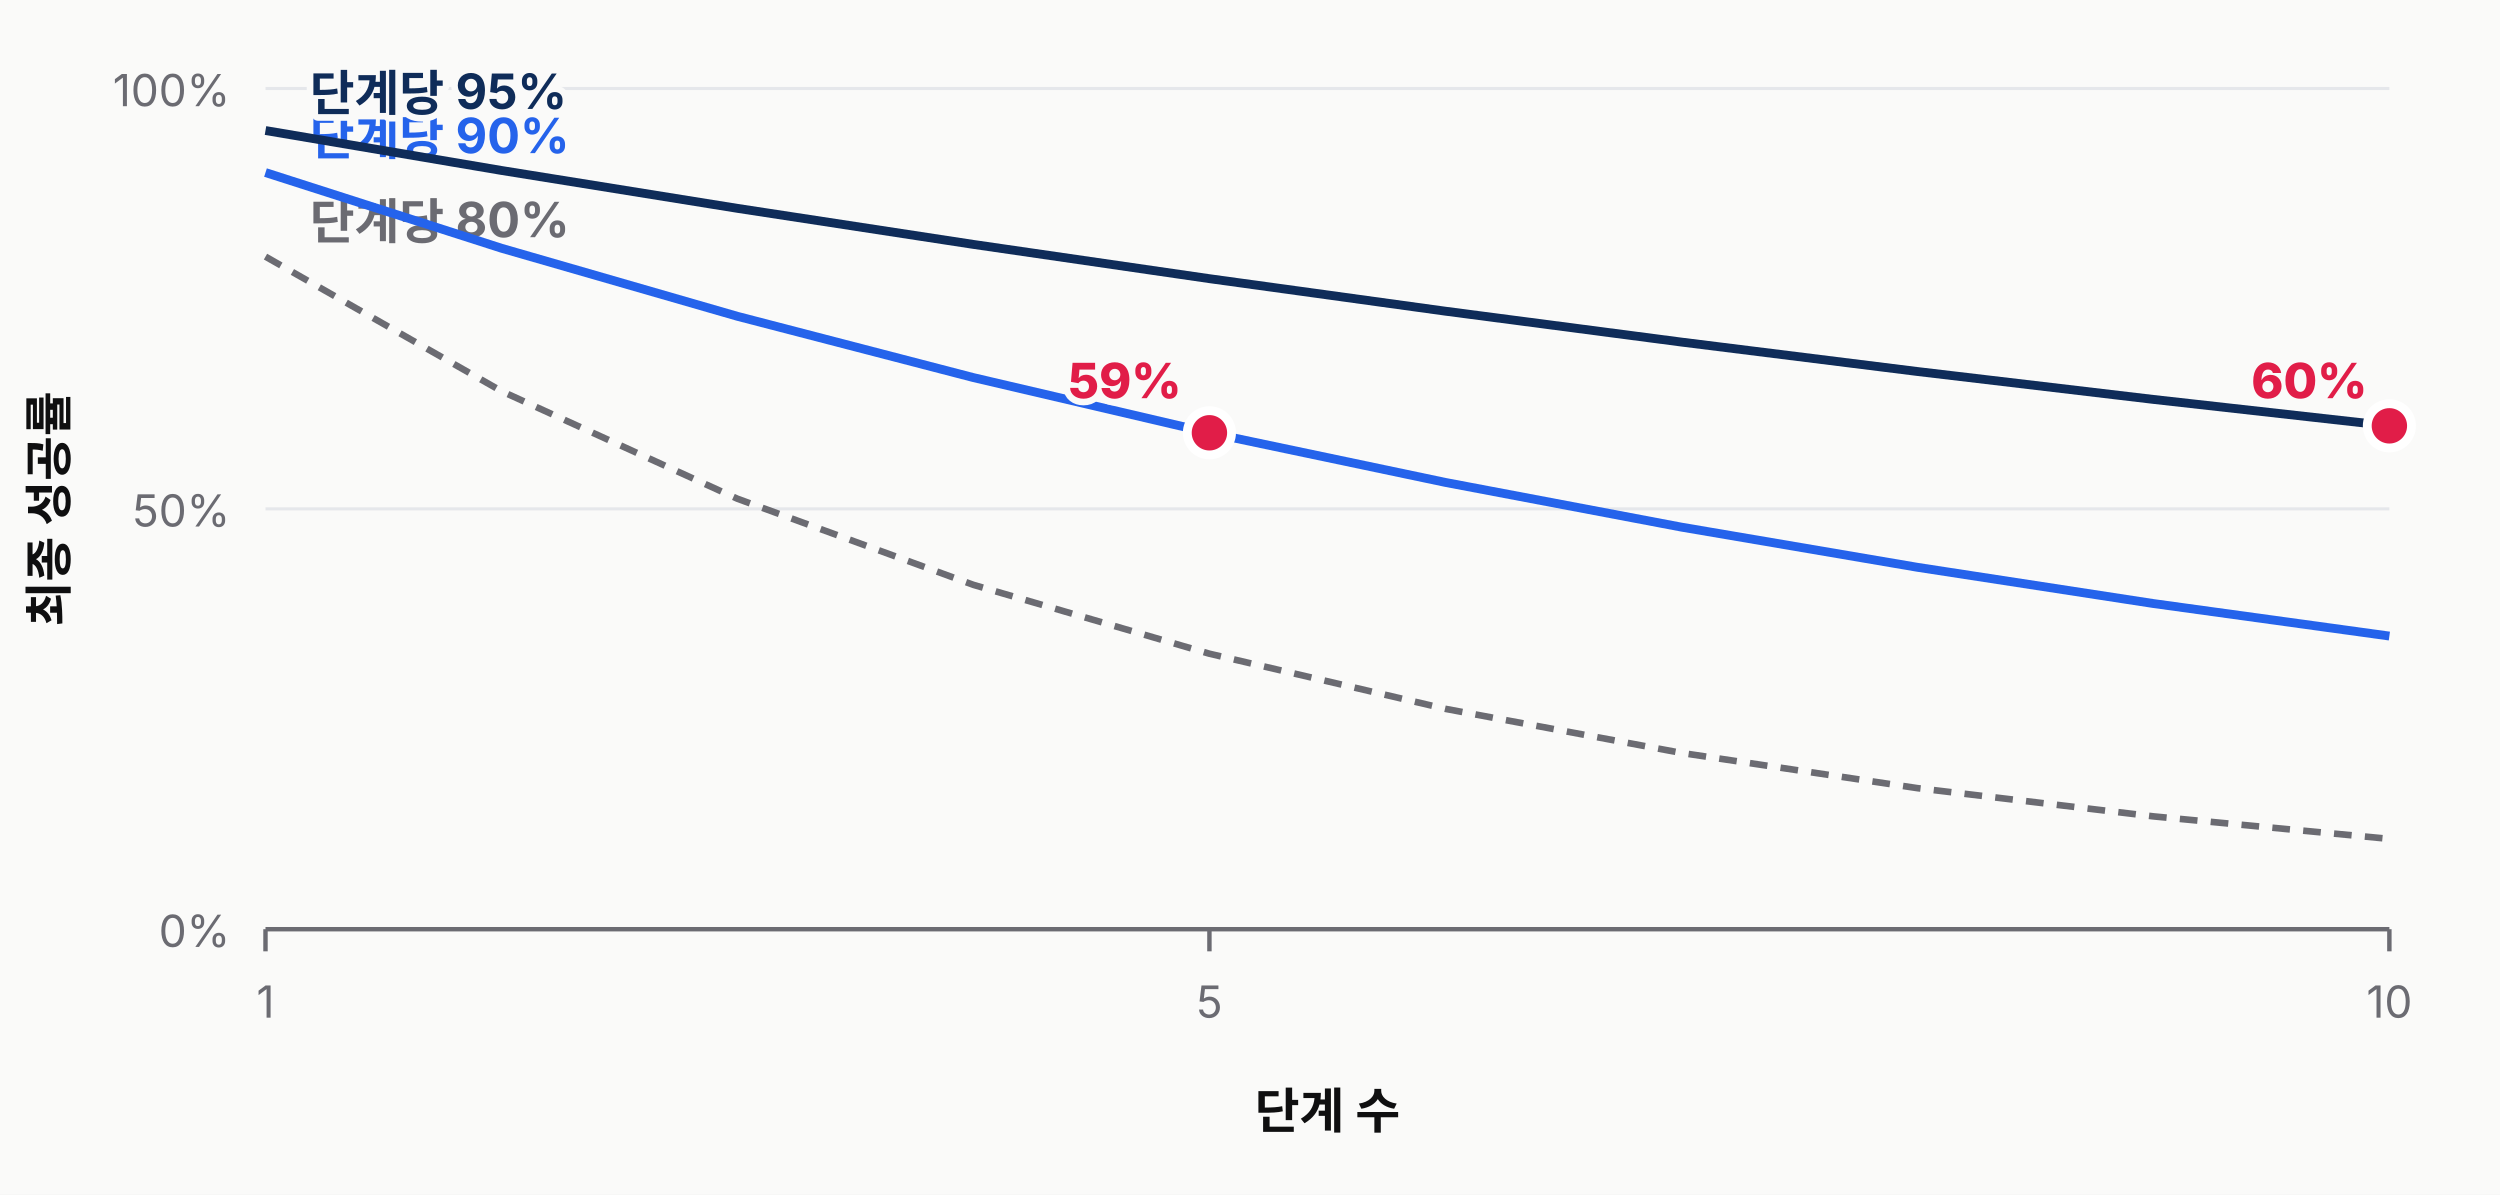
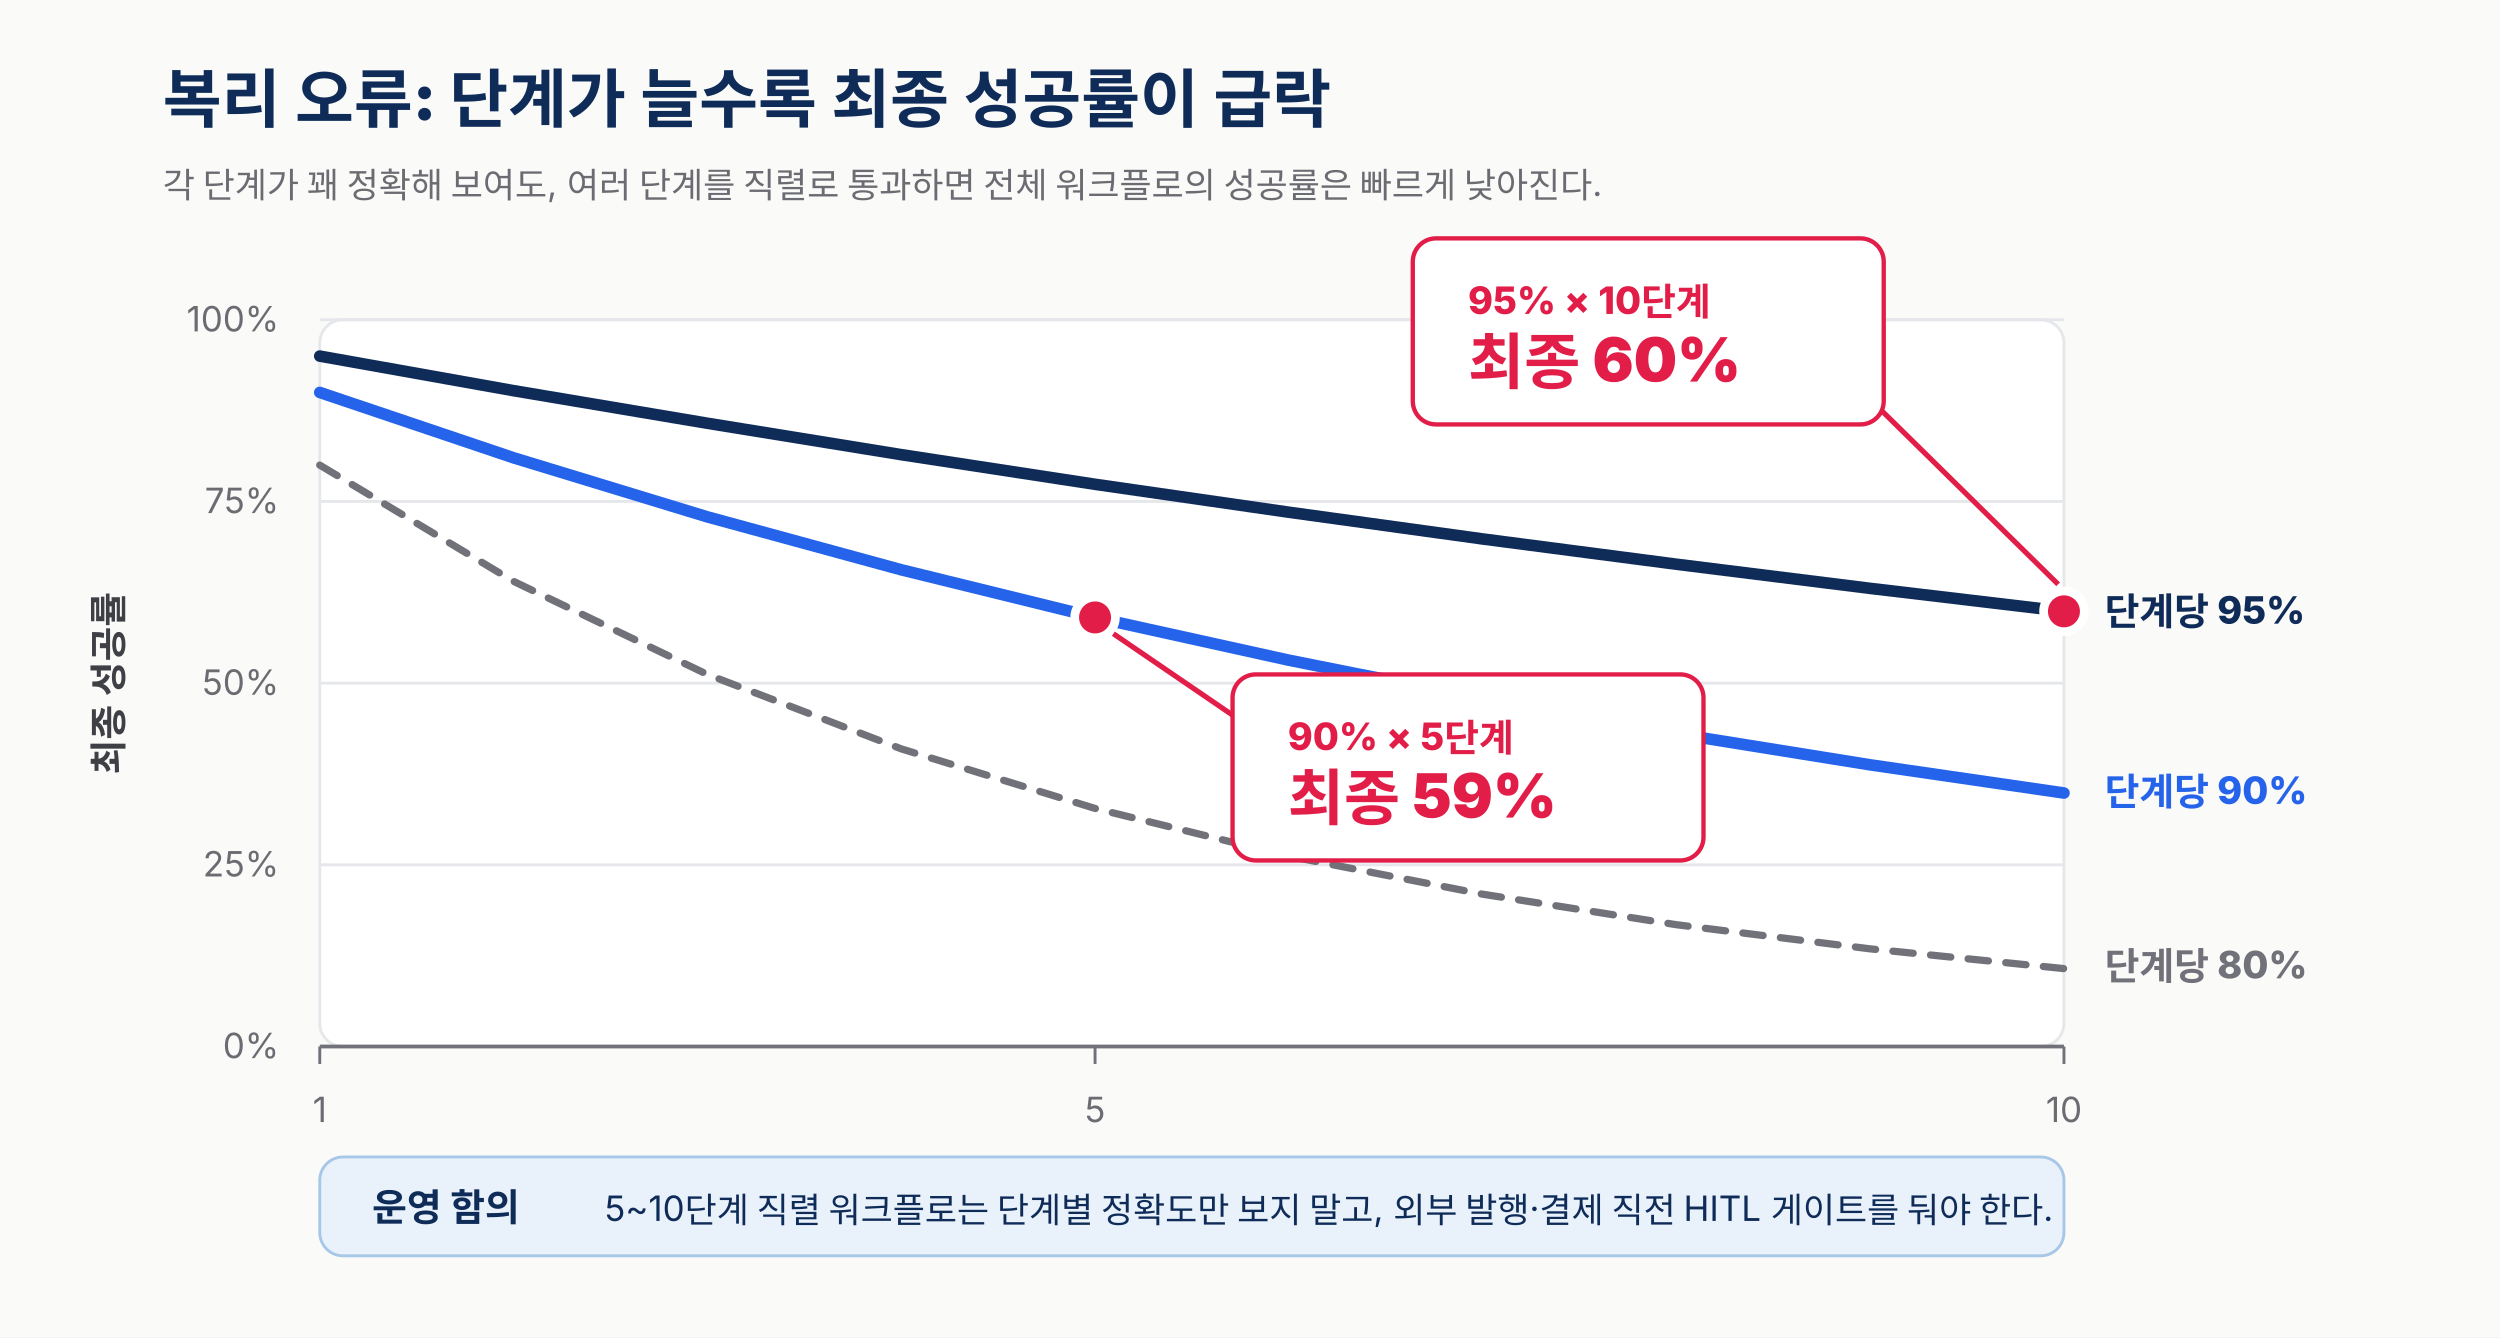
- <svg xmlns="http://www.w3.org/2000/svg" viewBox="20 30 565 270" font-family="-apple-system, 'Segoe UI', 'Noto Sans KR', sans-serif">
+ <svg xmlns="http://www.w3.org/2000/svg" viewBox="0 0 860 460" font-family="-apple-system, 'Segoe UI', 'Noto Sans KR', sans-serif">
  <defs>
-     <style>.lbl { paint-order: stroke fill; stroke: #FAFAF9; stroke-width: 3px; stroke-linejoin: round; }</style>
+     <style>
+       .small { font-size: 12px; fill: #6B6B72; }
+       .axis { font-size: 13px; fill: #3F3F46; font-weight: 700; }
+       .grid { stroke: #E5E7EB; stroke-width: 1; }
+       .label-stroke { paint-order: stroke fill; stroke: #FAFAF9; stroke-width: 4px; stroke-linejoin: round; }
+     </style>
  </defs>
-   <rect x="20" y="30" width="565" height="270" fill="#FAFAF9" />
-   <line x1="80" y1="50" x2="560" y2="50" stroke="#E5E7EB" stroke-width="0.7" />
-   <line x1="80" y1="145" x2="560" y2="145" stroke="#E5E7EB" stroke-width="0.7" />
-   <line x1="80" y1="240" x2="560" y2="240" stroke="#6B6B72" stroke-width="1" />
-   <text x="72" y="54" font-size="10" text-anchor="end" fill="#6B6B72">100%</text>
-   <text x="72" y="149" font-size="10" text-anchor="end" fill="#6B6B72">50%</text>
-   <text x="72" y="244" font-size="10" text-anchor="end" fill="#6B6B72">0%</text>
-   <line x1="80" y1="240" x2="80" y2="245" stroke="#6B6B72" />
-   <line x1="293.33" y1="240" x2="293.33" y2="245" stroke="#6B6B72" />
-   <line x1="560" y1="240" x2="560" y2="245" stroke="#6B6B72" />
-   <text x="80" y="260" font-size="10" text-anchor="middle" fill="#6B6B72">1</text>
-   <text x="293.33" y="260" font-size="10" text-anchor="middle" fill="#6B6B72">5</text>
-   <text x="560" y="260" font-size="10" text-anchor="middle" fill="#6B6B72">10</text>
-   <text x="320" y="285" font-size="11" text-anchor="middle" fill="#0F0F10" font-weight="600">단계 수</text>
-   <text x="35" y="145" font-size="11" text-anchor="middle" fill="#0F0F10" font-weight="600" transform="rotate(-90 35 145)">최종 성공률</text>
-   <polyline points="80,88 133.33,118.4 186.67,142.72 240,162.18 293.33,177.74 346.67,190.2 400,200.16 453.33,208.12 506.67,214.5 560,219.59" fill="none" stroke="#6B6B72" stroke-width="1.5" stroke-dasharray="4 3" />
-   <text class="lbl" x="90" y="84" font-size="11" font-weight="700" fill="#6B6B72">단계당 80%</text>
-   <polyline points="80,69 133.33,86.1 186.67,101.49 240,115.34 293.33,127.81 346.67,139.03 400,149.13 453.33,158.21 506.67,166.4 560,173.75" fill="none" stroke="#2563EB" stroke-width="2" />
-   <text class="lbl" x="90" y="65" font-size="11" font-weight="700" fill="#2563EB">단계당 90%</text>
-   <polyline points="80,59.5 133.33,68.525 186.67,77.09 240,85.24 293.33,92.98 346.67,100.33 400,107.31 453.33,113.96 506.67,120.27 560,126.24" fill="none" stroke="#0F2C59" stroke-width="2" />
-   <text class="lbl" x="90" y="55" font-size="11" font-weight="700" fill="#0F2C59">단계당 95%</text>
-   <circle cx="293.33" cy="127.81" r="5" fill="#E11D48" stroke="#FFFFFF" stroke-width="2" />
-   <text class="lbl" x="287" y="120" font-size="11" font-weight="800" fill="#E11D48" text-anchor="end">59%</text>
-   <circle cx="560" cy="126.24" r="5" fill="#E11D48" stroke="#FFFFFF" stroke-width="2" />
-   <text class="lbl" x="555" y="120" font-size="11" font-weight="800" fill="#E11D48" text-anchor="end">60%</text>
+   <rect width="860" height="460" fill="#FAFAF9" />
+   <text x="56" y="42" font-size="22" font-weight="900" fill="#0F2C59">복리 오류: 단계가 늘수록 최종 성공률이 급락</text>
+   <text x="56" y="68" class="small">각 단계가 꽤 정확해 보여도, 여러 단계를 직렬로 통과하면 전체 워크플로의 성공률은 빠르게 낮아진다.</text>
+   <rect x="110" y="110" width="600" height="250" rx="8" fill="#FFFFFF" stroke="#E5E7EB" />
+   <line class="grid" x1="110" y1="110" x2="710" y2="110" />
+   <line class="grid" x1="110" y1="172.5" x2="710" y2="172.5" />
+   <line class="grid" x1="110" y1="235" x2="710" y2="235" />
+   <line class="grid" x1="110" y1="297.5" x2="710" y2="297.5" />
+   <line x1="110" y1="360" x2="710" y2="360" stroke="#71717A" stroke-width="1.3" />
+   <text x="96" y="114" text-anchor="end" class="small">100%</text>
+   <text x="96" y="176.5" text-anchor="end" class="small">75%</text>
+   <text x="96" y="239" text-anchor="end" class="small">50%</text>
+   <text x="96" y="301.5" text-anchor="end" class="small">25%</text>
+   <text x="96" y="364" text-anchor="end" class="small">0%</text>
+   <line x1="110" y1="360" x2="110" y2="366" stroke="#71717A" />
+   <line x1="376.7" y1="360" x2="376.7" y2="366" stroke="#71717A" />
+   <line x1="710" y1="360" x2="710" y2="366" stroke="#71717A" />
+   <text x="110" y="386" text-anchor="middle" class="small">1</text>
+   <text x="376.7" y="386" text-anchor="middle" class="small">5</text>
+   <text x="710" y="386" text-anchor="middle" class="small">10</text>
+   <text x="410" y="420" text-anchor="middle" class="axis">단계 수</text>
+   <text x="42" y="235" text-anchor="middle" class="axis" transform="rotate(-90 42 235)">최종 성공률</text>
+   <polyline points="110,160 176.7,200 243.3,232 310,257.6 376.7,278.1 443.3,294.5 510,307.6 576.7,318.1 643.3,326.4 710,333.2" fill="none" stroke="#71717A" stroke-width="2.5" stroke-dasharray="7 6" stroke-linecap="round" stroke-linejoin="round" />
+   <polyline points="110,135 176.7,157.5 243.3,177.8 310,196 376.7,212.4 443.3,227.1 510,240.4 576.7,252.4 643.3,263.1 710,272.8" fill="none" stroke="#2563EB" stroke-width="4" stroke-linecap="round" stroke-linejoin="round" />
+   <polyline points="110,122.5 176.7,134.4 243.3,145.6 310,156.4 376.7,166.6 443.3,176.2 510,185.4 576.7,194.1 643.3,202.4 710,210.3" fill="none" stroke="#0F2C59" stroke-width="4" stroke-linecap="round" stroke-linejoin="round" />
+   <text x="724" y="215" font-size="13" font-weight="800" fill="#0F2C59">단계당 95%</text>
+   <text x="724" y="277" font-size="13" font-weight="800" fill="#2563EB">단계당 90%</text>
+   <text x="724" y="337" font-size="13" font-weight="800" fill="#71717A">단계당 80%</text>
+   <circle cx="376.7" cy="212.4" r="7" fill="#E11D48" stroke="#FFFFFF" stroke-width="3" />
+   <line x1="383" y1="218" x2="424" y2="246" stroke="#E11D48" stroke-width="1.8" />
+   <rect x="424" y="232" width="162" height="64" rx="8" fill="#FFFFFF" stroke="#E11D48" stroke-width="1.5" />
+   <text x="443" y="258" font-size="13" font-weight="800" fill="#E11D48">90% × 5단계</text>
+   <text x="443" y="282" font-size="21" font-weight="900" fill="#E11D48">최종 59%</text>
+   <circle cx="710" cy="210.3" r="7" fill="#E11D48" stroke="#FFFFFF" stroke-width="3" />
+   <line x1="708" y1="201" x2="646" y2="140" stroke="#E11D48" stroke-width="1.8" />
+   <rect x="486" y="82" width="162" height="64" rx="8" fill="#FFFFFF" stroke="#E11D48" stroke-width="1.5" />
+   <text x="505" y="108" font-size="13" font-weight="800" fill="#E11D48">95% × 10단계</text>
+   <text x="505" y="132" font-size="21" font-weight="900" fill="#E11D48">최종 60%</text>
+   <rect x="110" y="398" width="600" height="34" rx="8" fill="#E9F2FB" stroke="#A7C7E7" />
+   <text x="128" y="420" font-size="13" font-weight="700" fill="#0F2C59">운영 함의</text>
+   <text x="208" y="420" font-size="12" fill="#0F2C59">5~10단계 직렬 워크플로는 단계별 정확도만 보지 말고, 외부 발행·결제 직전 HITL 게이트를 둬야 한다.</text>
</svg>
